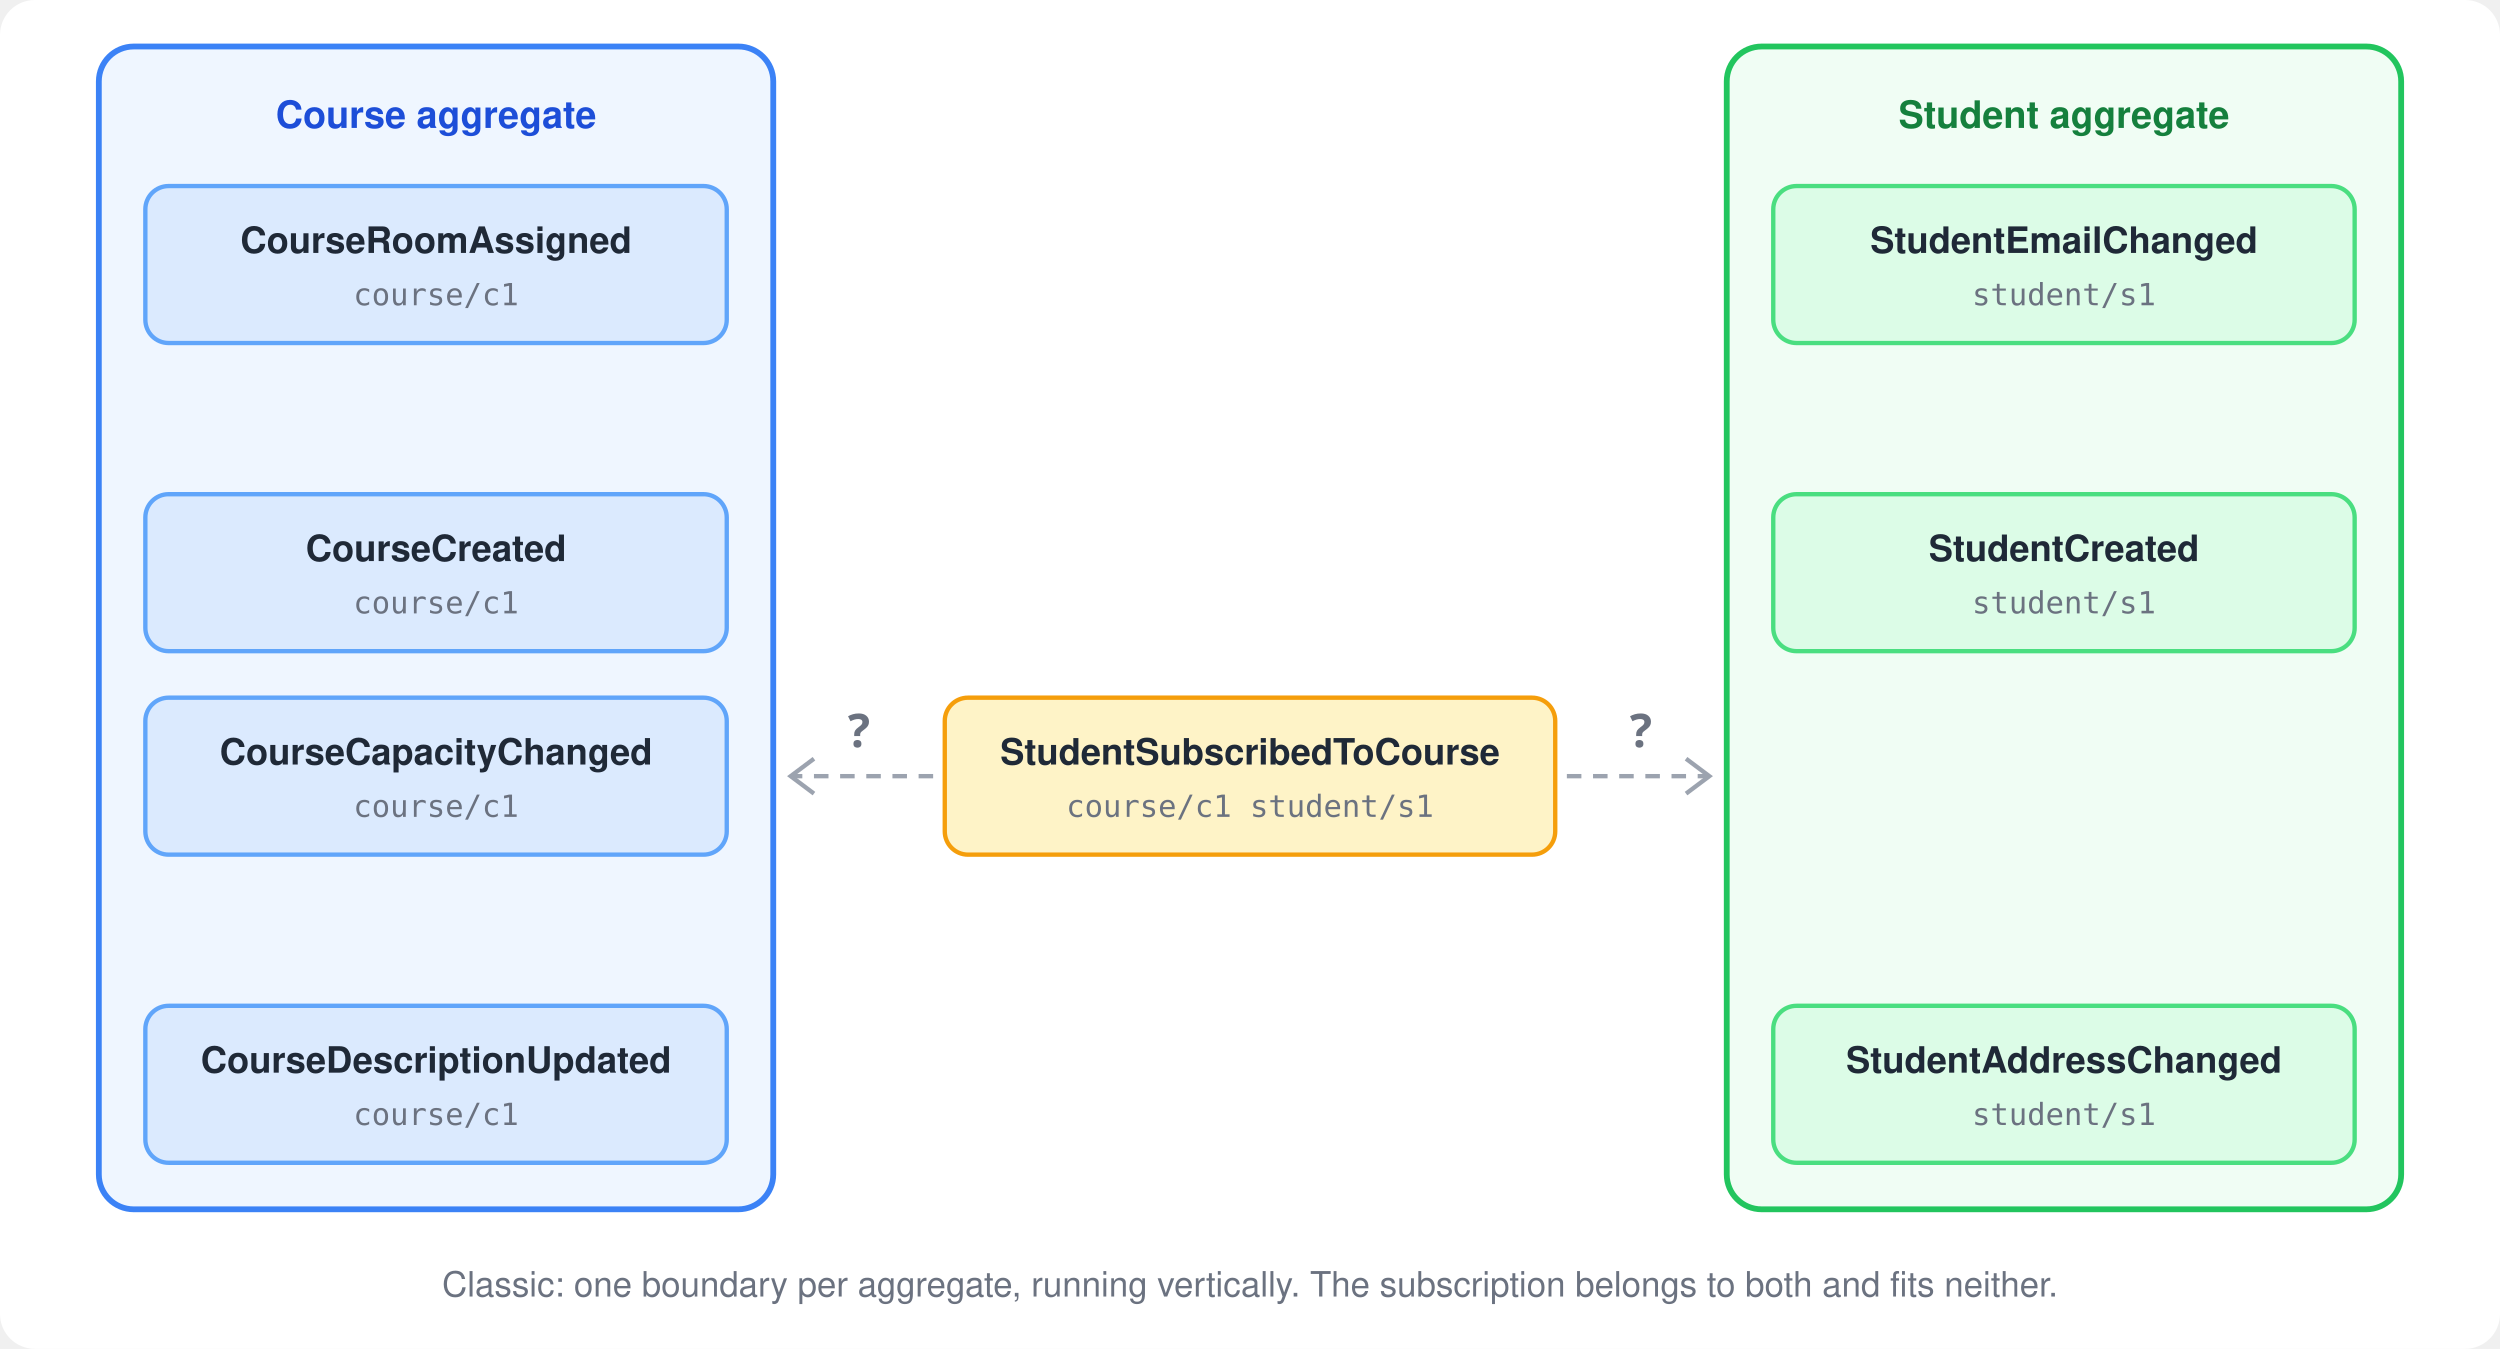
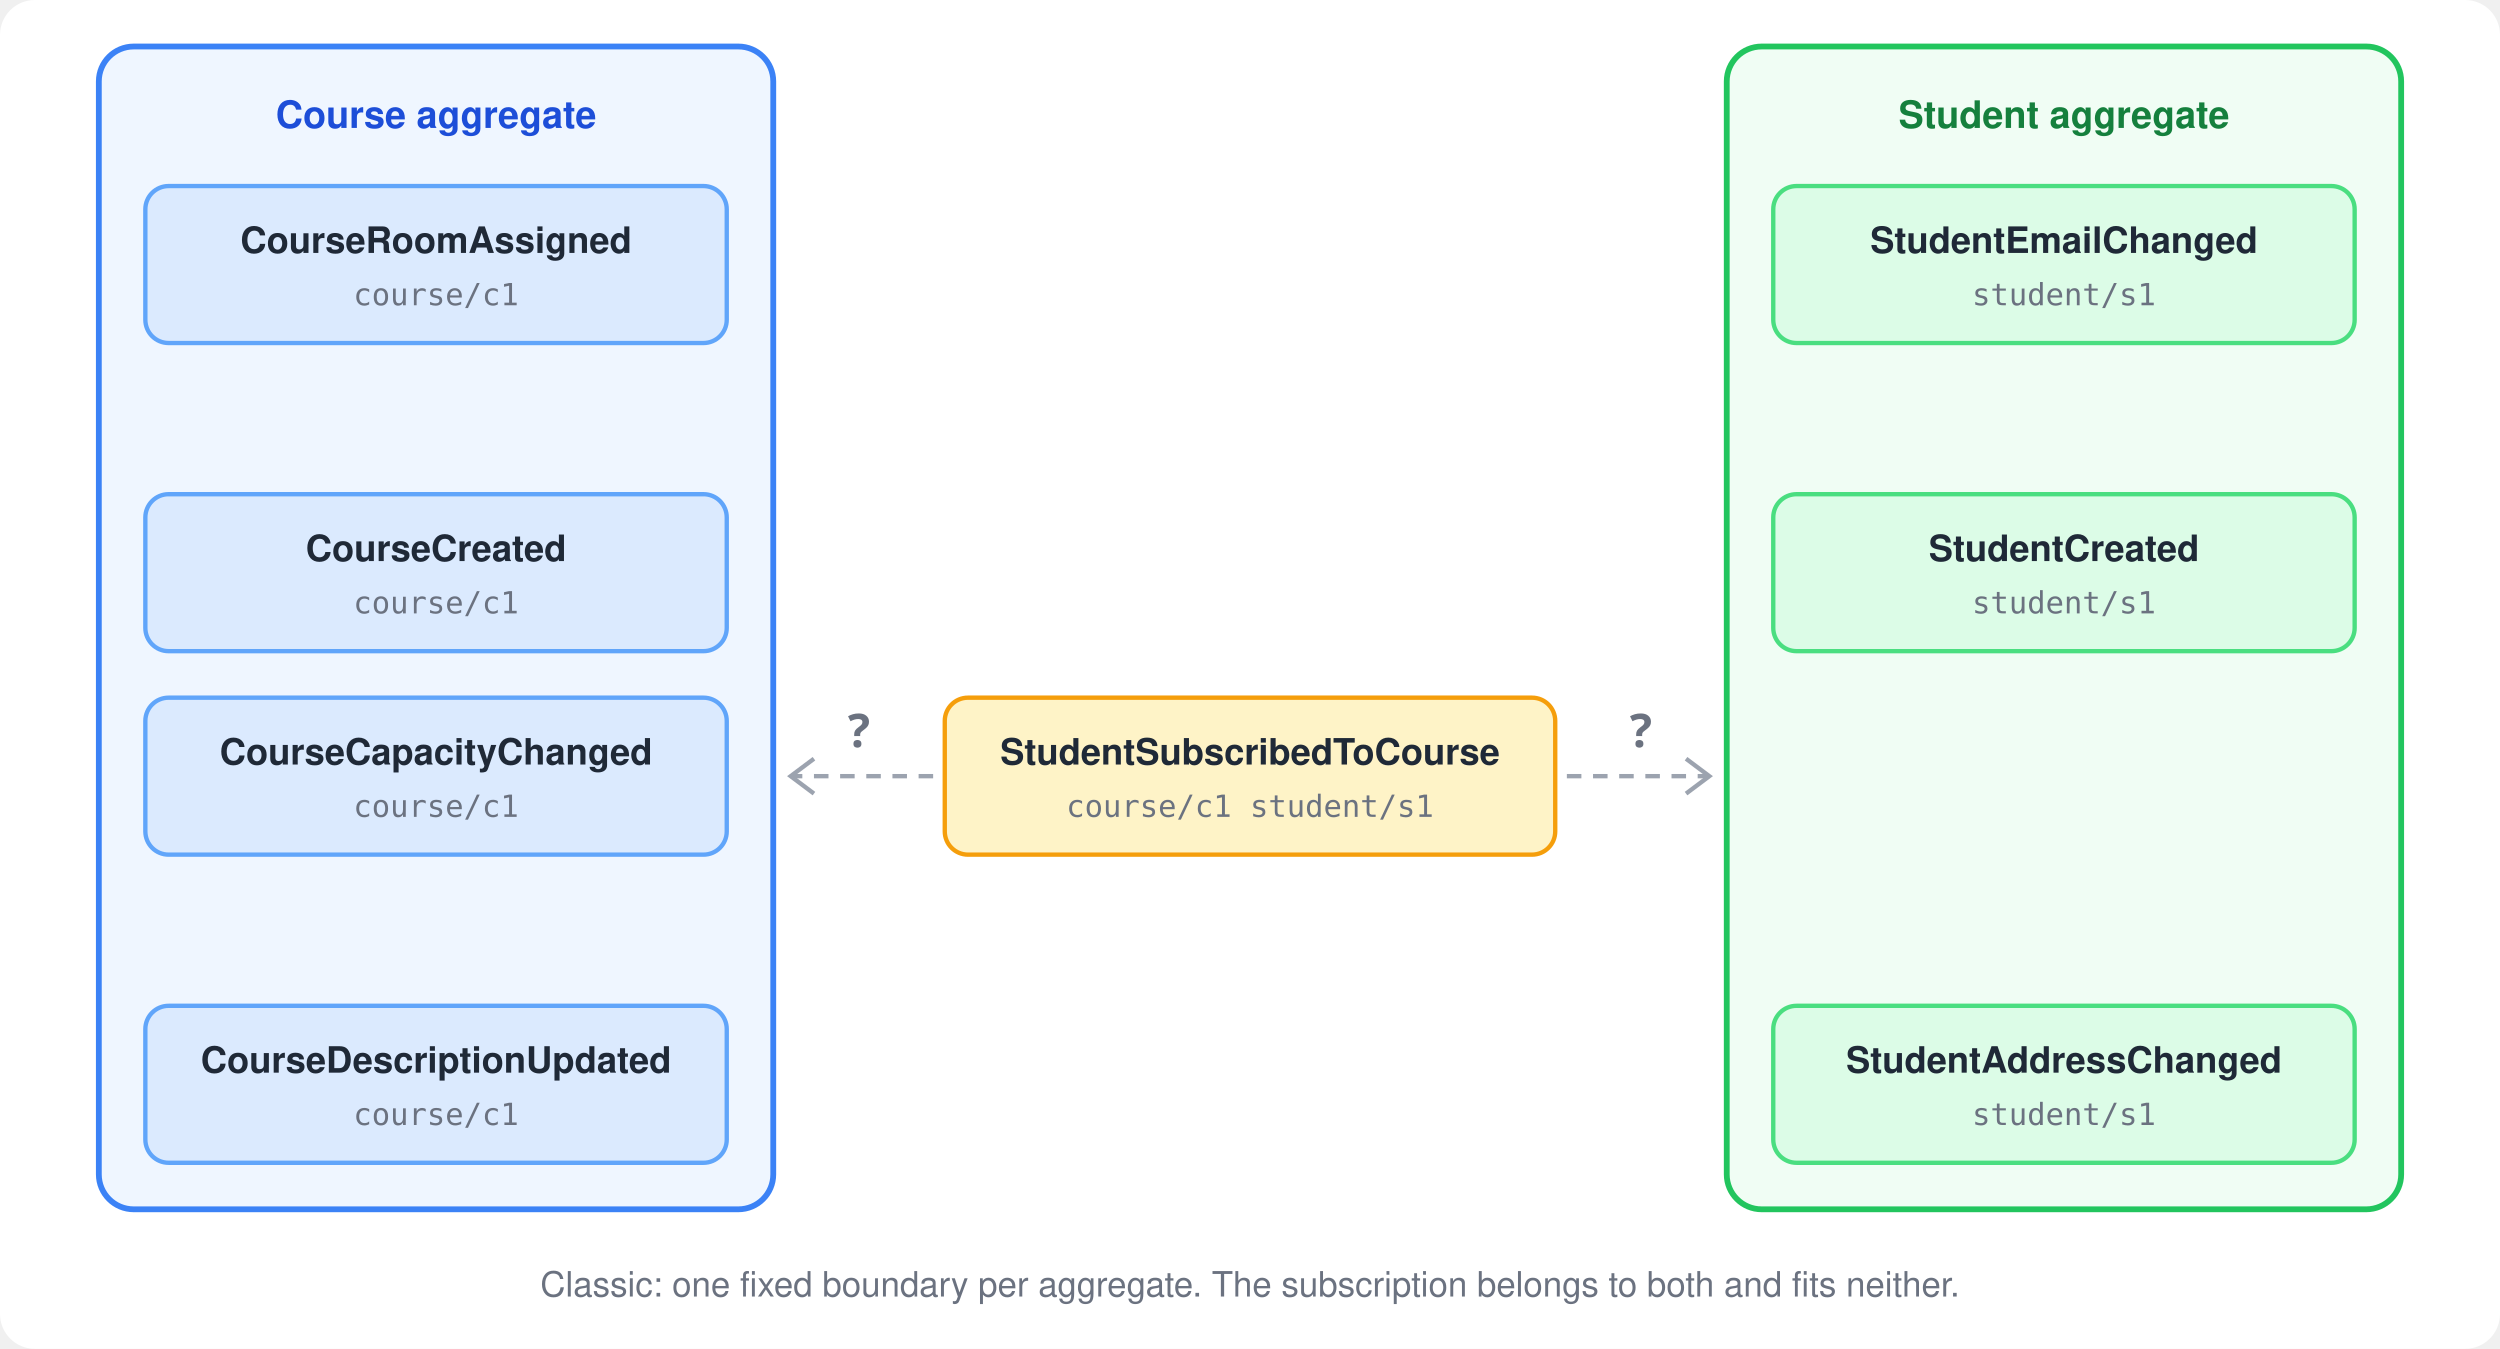
<svg xmlns="http://www.w3.org/2000/svg" viewBox="0 0 860 464" width="860" height="464" role="img" aria-labelledby="dcb-agg-title dcb-agg-desc">
  <style>
    .bg { fill: #ffffff; }
    .text { fill: #1f2937; font-family: -apple-system, 'Segoe UI', Helvetica, Arial, sans-serif; }
    .muted { fill: #6b7280; }
    .mono { font-family: ui-monospace, SFMono-Regular, Menlo, Consolas, monospace; }
    .course { fill: #dbeafe; stroke: #60a5fa; }
    .student { fill: #dcfce7; stroke: #4ade80; }
    .shared { fill: #fef3c7; stroke: #f59e0b; }
    .agg-course { fill: #eff6ff; stroke: #3b82f6; }
    .agg-student { fill: #f0fdf4; stroke: #22c55e; }
    .agg-course-t { fill: #1d4ed8; }
    .agg-student-t { fill: #15803d; }
    .ghost { fill: none; stroke: #d1d5db; }
    .ghost-t { fill: #9ca3af; }
    .ask { stroke: #9ca3af; fill: none; }
    .ask-t { fill: #6b7280; }
    .dcb { fill: #9333ea; fill-opacity: 0.08; stroke: #9333ea; }
    .dcb-t { fill: #7e22ce; }
    @media (prefers-color-scheme: dark) {
      .bg { fill: #0d1117; }
      .text { fill: #e6edf3; }
      .muted, .ask-t { fill: #9ca3af; }
      .course { fill: #1e3a5f; stroke: #3b82f6; }
      .student { fill: #14532d; stroke: #22c55e; }
      .shared { fill: #4a3410; stroke: #f59e0b; }
      .agg-course { fill: #0f1d33; stroke: #3b82f6; }
      .agg-student { fill: #0d2618; stroke: #22c55e; }
      .agg-course-t { fill: #93c5fd; }
      .agg-student-t { fill: #86efac; }
      .ghost { stroke: #30363d; }
      .ghost-t { fill: #6e7681; }
      .ask { stroke: #6b7280; }
      .dcb { fill: #a855f7; fill-opacity: 0.14; stroke: #c084fc; }
      .dcb-t { fill: #d8b4fe; }
    }
  </style>
  <rect class="bg" width="860" height="464" rx="12" />
  <rect class="agg-course" x="34.0" y="16" width="232" height="400" rx="12" stroke-width="2" />
  <rect class="agg-student" x="594.0" y="16" width="232" height="400" rx="12" stroke-width="2" />
  <text class="text agg-course-t" x="150" y="44" text-anchor="middle" font-size="13" font-weight="700">Course aggregate</text>
  <text class="text agg-student-t" x="710" y="44" text-anchor="middle" font-size="13" font-weight="700">Student aggregate</text>
  <rect class="course" x="50.0" y="64" width="200" height="54" rx="8" stroke-width="1.5" />
  <text class="text" x="150" y="87" text-anchor="middle" font-size="12.5" font-weight="600">CourseRoomAssigned</text>
  <text class="text muted mono" x="150" y="105" text-anchor="middle" font-size="10.5">course/c1</text>
  <rect class="course" x="50.0" y="170" width="200" height="54" rx="8" stroke-width="1.5" />
  <text class="text" x="150" y="193" text-anchor="middle" font-size="12.5" font-weight="600">CourseCreated</text>
  <text class="text muted mono" x="150" y="211" text-anchor="middle" font-size="10.5">course/c1</text>
  <rect class="course" x="50.0" y="240" width="200" height="54" rx="8" stroke-width="1.5" />
  <text class="text" x="150" y="263" text-anchor="middle" font-size="12.5" font-weight="600">CourseCapacityChanged</text>
  <text class="text muted mono" x="150" y="281" text-anchor="middle" font-size="10.5">course/c1</text>
  <rect class="course" x="50.0" y="346" width="200" height="54" rx="8" stroke-width="1.5" />
  <text class="text" x="150" y="369" text-anchor="middle" font-size="12.5" font-weight="600">CourseDescriptionUpdated</text>
  <text class="text muted mono" x="150" y="387" text-anchor="middle" font-size="10.5">course/c1</text>
  <rect class="student" x="610.0" y="64" width="200" height="54" rx="8" stroke-width="1.5" />
  <text class="text" x="710" y="87" text-anchor="middle" font-size="12.5" font-weight="600">StudentEmailChanged</text>
  <text class="text muted mono" x="710" y="105" text-anchor="middle" font-size="10.5">student/s1</text>
  <rect class="student" x="610.0" y="170" width="200" height="54" rx="8" stroke-width="1.5" />
  <text class="text" x="710" y="193" text-anchor="middle" font-size="12.5" font-weight="600">StudentCreated</text>
  <text class="text muted mono" x="710" y="211" text-anchor="middle" font-size="10.5">student/s1</text>
  <rect class="student" x="610.0" y="346" width="200" height="54" rx="8" stroke-width="1.5" />
  <text class="text" x="710" y="369" text-anchor="middle" font-size="12.5" font-weight="600">StudentAddressChanged</text>
  <text class="text muted mono" x="710" y="387" text-anchor="middle" font-size="10.5">student/s1</text>
  <rect class="shared" x="325.0" y="240" width="210" height="54" rx="8" stroke-width="1.5" />
  <text class="text" x="430" y="263" text-anchor="middle" font-size="12.5" font-weight="600">StudentSubscribedToCourse</text>
  <text class="text muted mono" x="430" y="281" text-anchor="middle" font-size="10.5">course/c1 student/s1</text>
  <path class="ask" d="M 321 267.0 L 272.0 267.0" stroke-width="1.5" stroke-dasharray="5 4" />
  <path class="ask" d="M 280.0 261.0 L 272.0 267.0 L 280.0 273.0" stroke-width="1.5" />
  <text class="ask-t" x="295.5" y="257.0" text-anchor="middle" font-size="16" font-weight="700" font-family="sans-serif">?</text>
  <path class="ask" d="M 539 267.0 L 588.0 267.0" stroke-width="1.5" stroke-dasharray="5 4" />
  <path class="ask" d="M 580.0 261.0 L 588.0 267.0 L 580.0 273.0" stroke-width="1.5" />
  <text class="ask-t" x="564.5" y="257.0" text-anchor="middle" font-size="16" font-weight="700" font-family="sans-serif">?</text>
-   <text class="text muted" x="430.0" y="446" text-anchor="middle" font-size="12">Classic: one boundary per aggregate, running vertically. The subscription belongs to both and fits neither.</text>
+   <text class="text muted" x="430.0" y="446" text-anchor="middle" font-size="12">Classic: one fixed boundary per aggregate. The subscription belongs to both and fits neither.</text>
</svg>
